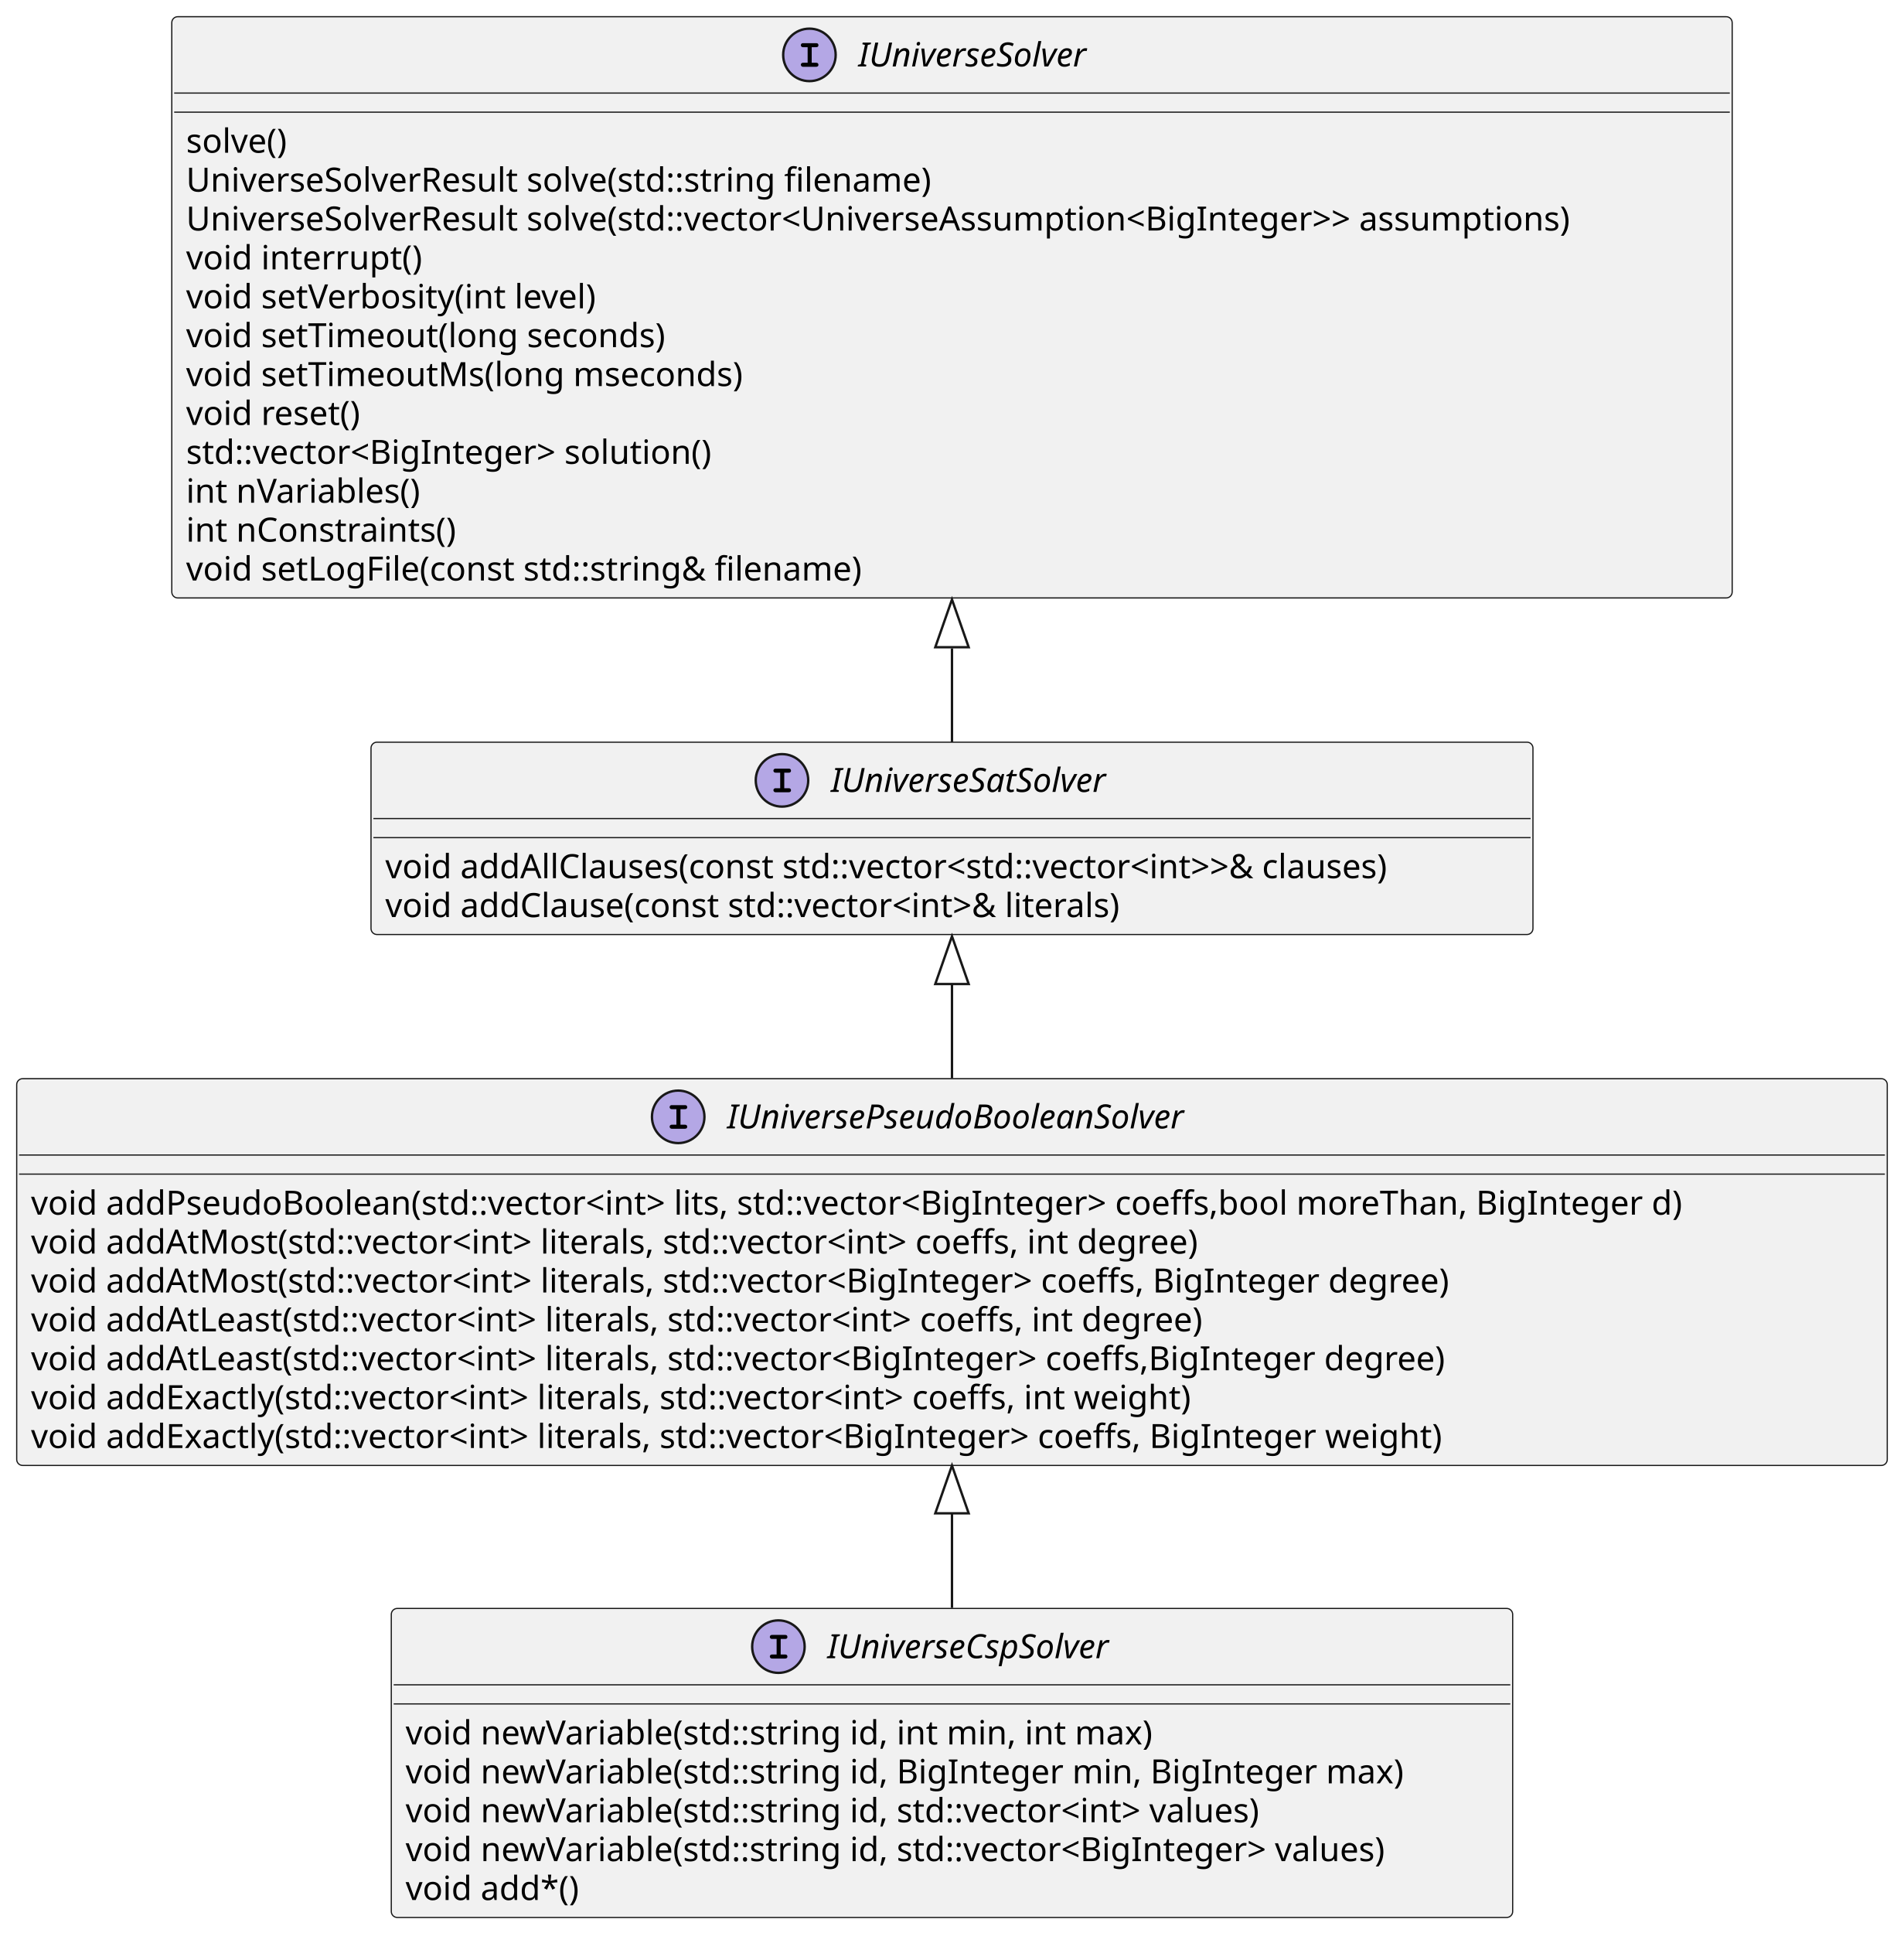
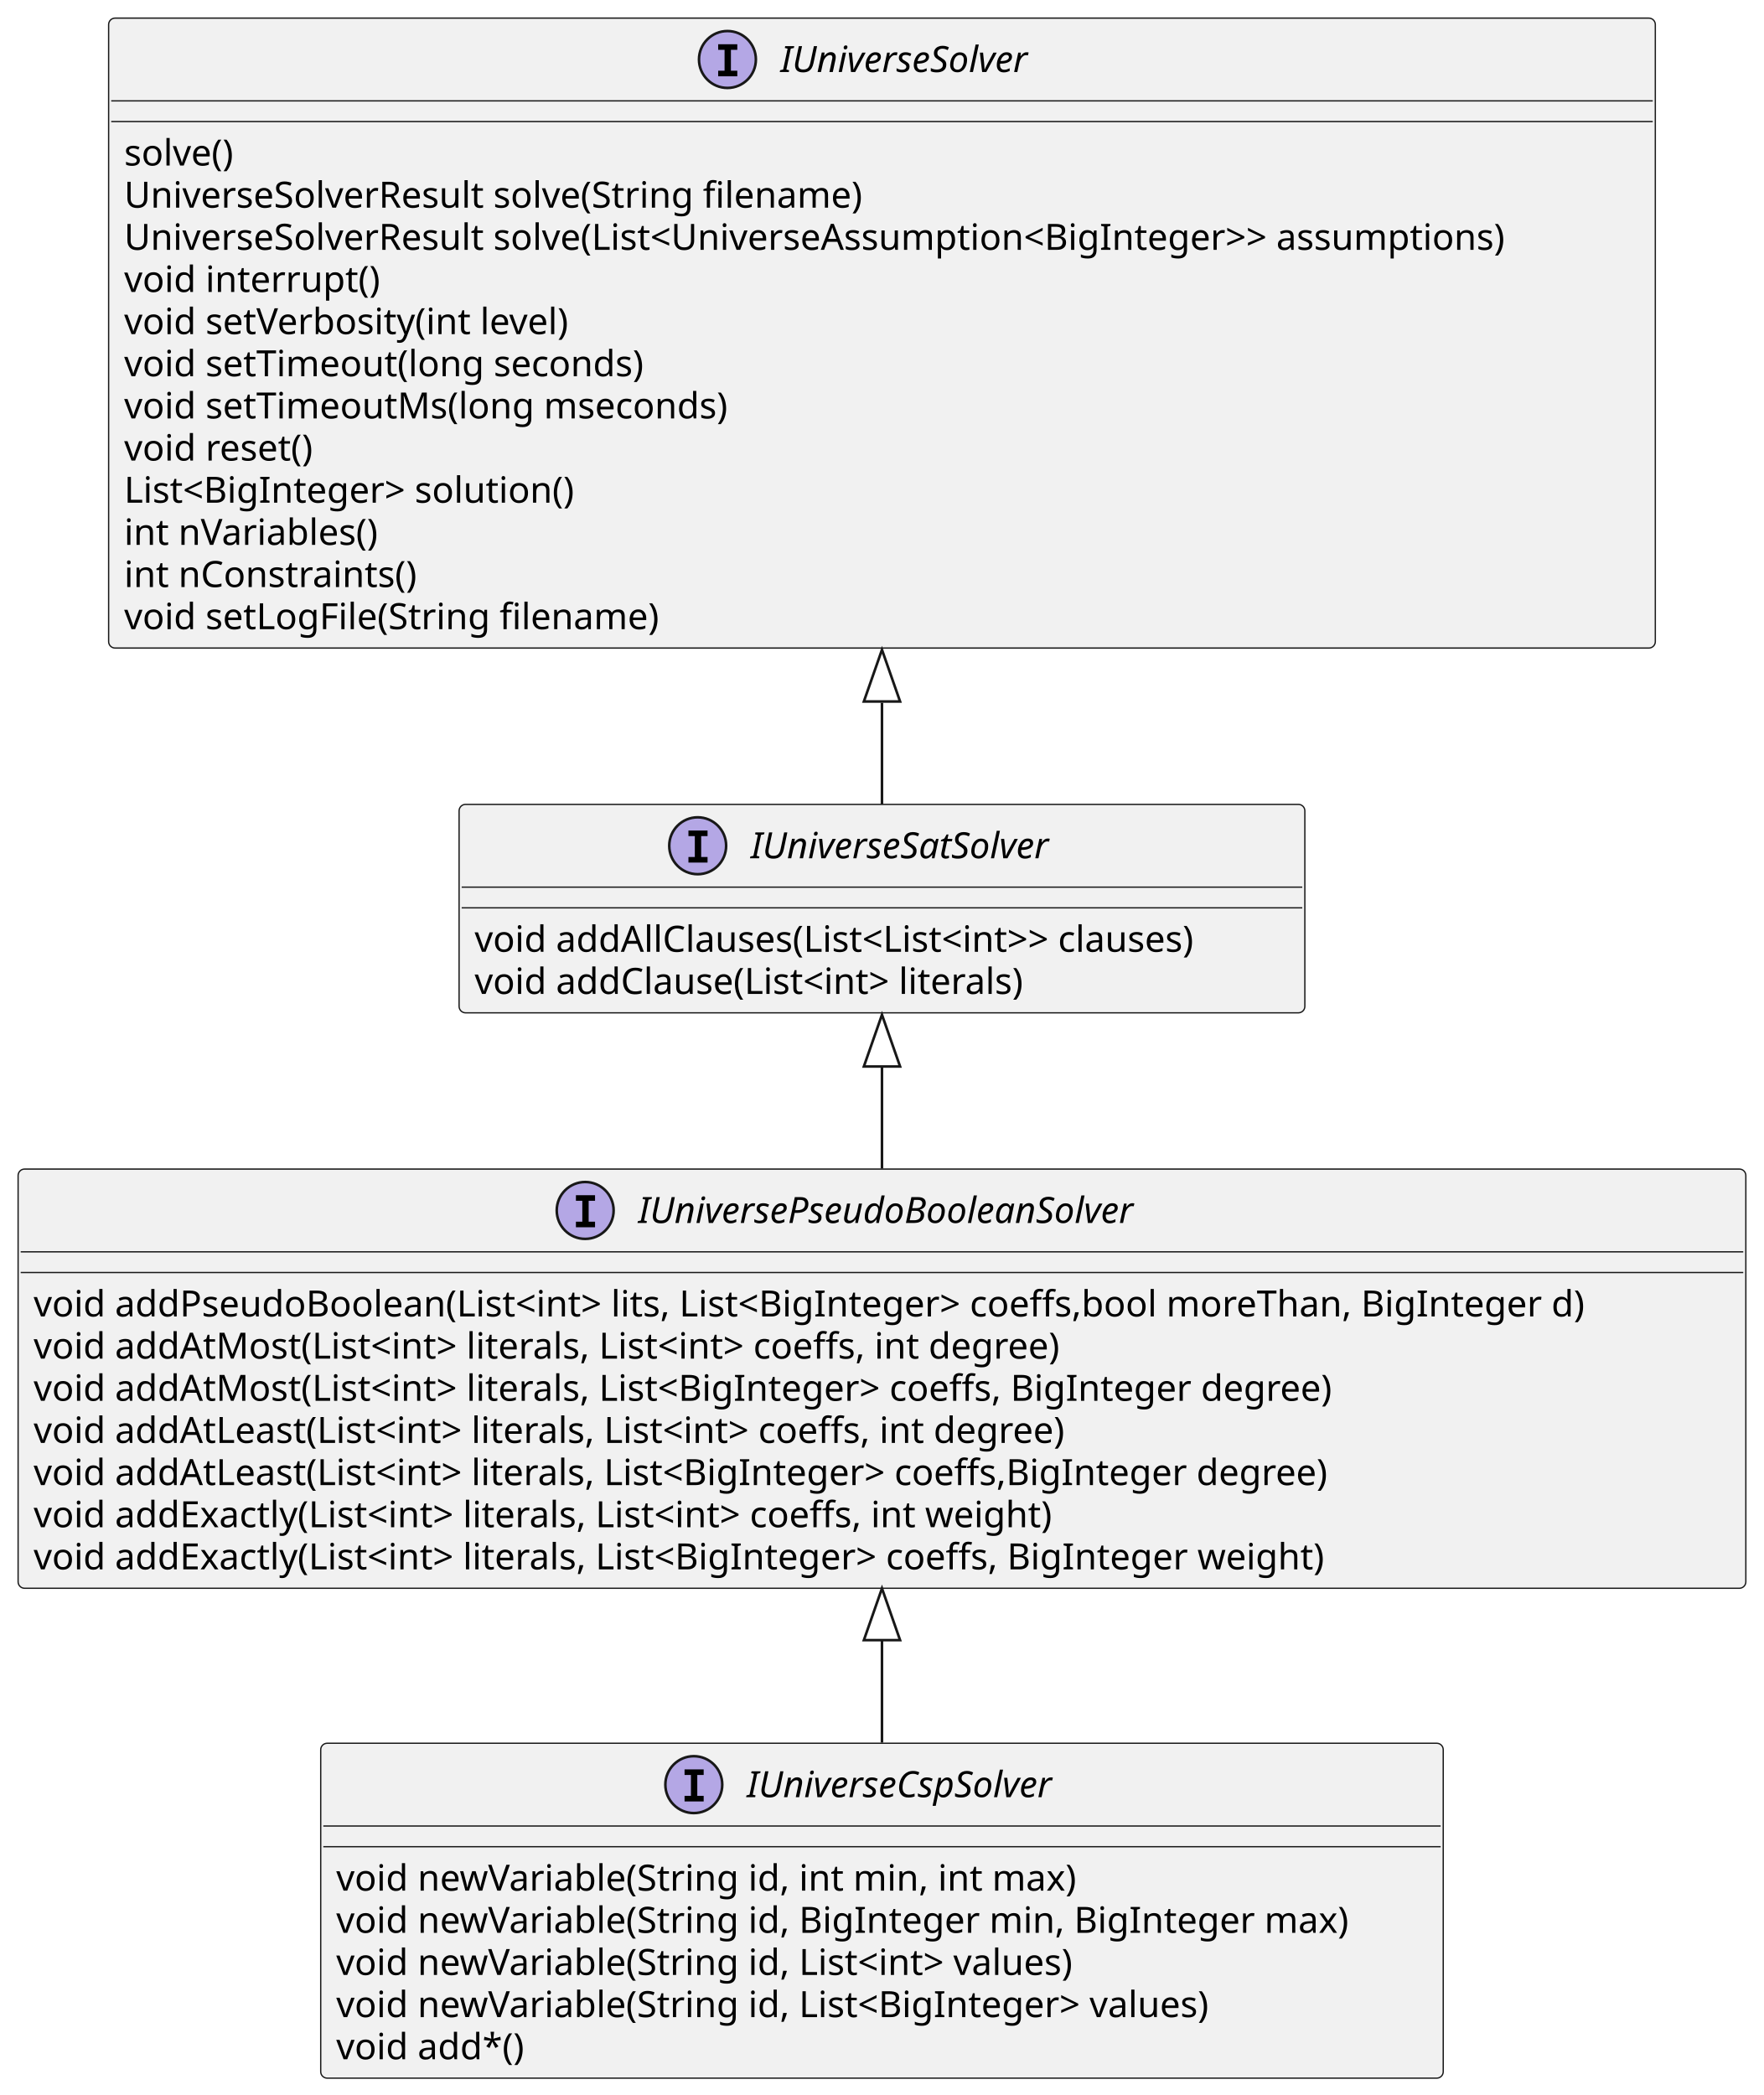
- <svg xmlns="http://www.w3.org/2000/svg" contentStyleType="text/css" height="810px" preserveAspectRatio="none" style="width:798px;height:810px;background:#FFFFFF;" version="1.1" viewBox="0 0 798 810" width="798px" zoomAndPan="magnify">
+ <svg xmlns="http://www.w3.org/2000/svg" contentStyleType="text/css" height="810px" preserveAspectRatio="none" style="width:682px;height:810px;background:#FFFFFF;" version="1.1" viewBox="0 0 682 810" width="682px" zoomAndPan="magnify">
  <defs />
  <g>
    <g id="elem_IUniverseSolver">
-       <rect codeLine="1" fill="#F1F1F1" height="243.562" id="IUniverseSolver" rx="2.5" ry="2.5" style="stroke:#181818;stroke-width:0.5;" width="654" x="72" y="7" />
-       <ellipse cx="339.25" cy="23" fill="#B4A7E5" rx="11" ry="11" style="stroke:#181818;stroke-width:1.0;" />
-       <path d="M340.203,19.781 L341.922,19.781 C342.312,19.781 342.5,19.75 342.625,19.672 C342.891,19.516 343.031,19.234 343.031,18.938 C343.031,18.672 342.922,18.406 342.688,18.234 C342.516,18.125 342.375,18.094 341.922,18.094 L336.781,18.094 C336.344,18.094 336.219,18.109 336.062,18.203 C335.812,18.359 335.656,18.656 335.656,18.938 C335.656,19.219 335.797,19.469 336.016,19.641 C336.172,19.75 336.359,19.781 336.781,19.781 L338.5,19.781 L338.5,26.297 L336.781,26.297 C336.344,26.297 336.219,26.312 336.062,26.422 C335.812,26.578 335.656,26.859 335.656,27.156 C335.656,27.406 335.797,27.672 336.016,27.828 C336.172,27.953 336.375,28 336.781,28 L341.922,28 C342.672,28 343.031,27.719 343.031,27.156 C343.031,26.875 342.922,26.625 342.688,26.453 C342.516,26.328 342.375,26.297 341.922,26.297 L340.203,26.297 L340.203,19.781 Z " fill="#000000" />
-       <text fill="#000000" font-family="sans-serif" font-size="14" font-style="italic" lengthAdjust="spacing" textLength="111" x="359.75" y="27.847">IUniverseSolver</text>
-       <line style="stroke:#181818;stroke-width:0.5;" x1="73" x2="725" y1="39" y2="39" />
-       <line style="stroke:#181818;stroke-width:0.5;" x1="73" x2="725" y1="47" y2="47" />
-       <text fill="#000000" font-family="sans-serif" font-size="14" lengthAdjust="spacing" textLength="47" x="78" y="63.995">solve()</text>
-       <text fill="#000000" font-family="sans-serif" font-size="14" lengthAdjust="spacing" textLength="344" x="78" y="80.292">UniverseSolverResult solve(std::string filename)</text>
-       <text fill="#000000" font-family="sans-serif" font-size="14" lengthAdjust="spacing" textLength="642" x="78" y="96.589">UniverseSolverResult solve(std::vector&lt;UniverseAssumption&lt;BigInteger&gt;&gt; assumptions)</text>
-       <text fill="#000000" font-family="sans-serif" font-size="14" lengthAdjust="spacing" textLength="110" x="78" y="112.886">void interrupt()</text>
-       <text fill="#000000" font-family="sans-serif" font-size="14" lengthAdjust="spacing" textLength="195" x="78" y="129.183">void setVerbosity(int level)</text>
-       <text fill="#000000" font-family="sans-serif" font-size="14" lengthAdjust="spacing" textLength="220" x="78" y="145.48">void setTimeout(long seconds)</text>
-       <text fill="#000000" font-family="sans-serif" font-size="14" lengthAdjust="spacing" textLength="253" x="78" y="161.776">void setTimeoutMs(long mseconds)</text>
-       <text fill="#000000" font-family="sans-serif" font-size="14" lengthAdjust="spacing" textLength="82" x="78" y="178.073">void reset()</text>
-       <text fill="#000000" font-family="sans-serif" font-size="14" lengthAdjust="spacing" textLength="249" x="78" y="194.37">std::vector&lt;BigInteger&gt; solution()</text>
-       <text fill="#000000" font-family="sans-serif" font-size="14" lengthAdjust="spacing" textLength="109" x="78" y="210.667">int nVariables()</text>
-       <text fill="#000000" font-family="sans-serif" font-size="14" lengthAdjust="spacing" textLength="126" x="78" y="226.964">int nConstraints()</text>
-       <text fill="#000000" font-family="sans-serif" font-size="14" lengthAdjust="spacing" textLength="315" x="78" y="243.261">void setLogFile(const std::string&amp; filename)</text>
+       <rect codeLine="1" fill="#F1F1F1" height="243.562" id="IUniverseSolver" rx="2.5" ry="2.5" style="stroke:#181818;stroke-width:0.5;" width="598" x="42" y="7" />
+       <ellipse cx="281.25" cy="23" fill="#B4A7E5" rx="11" ry="11" style="stroke:#181818;stroke-width:1.0;" />
+       <path d="M277.672,19.266 L277.672,17.109 L285.062,17.109 L285.062,19.266 L282.594,19.266 L282.594,27.344 L285.062,27.344 L285.062,29.5 L277.672,29.5 L277.672,27.344 L280.141,27.344 L280.141,19.266 L277.672,19.266 Z " fill="#000000" />
+       <text fill="#000000" font-family="sans-serif" font-size="14" font-style="italic" lengthAdjust="spacing" textLength="111" x="301.75" y="27.847">IUniverseSolver</text>
+       <line style="stroke:#181818;stroke-width:0.5;" x1="43" x2="639" y1="39" y2="39" />
+       <line style="stroke:#181818;stroke-width:0.5;" x1="43" x2="639" y1="47" y2="47" />
+       <text fill="#000000" font-family="sans-serif" font-size="14" lengthAdjust="spacing" textLength="47" x="48" y="63.995">solve()</text>
+       <text fill="#000000" font-family="sans-serif" font-size="14" lengthAdjust="spacing" textLength="311" x="48" y="80.292">UniverseSolverResult solve(String filename)</text>
+       <text fill="#000000" font-family="sans-serif" font-size="14" lengthAdjust="spacing" textLength="586" x="48" y="96.589">UniverseSolverResult solve(List&lt;UniverseAssumption&lt;BigInteger&gt;&gt; assumptions)</text>
+       <text fill="#000000" font-family="sans-serif" font-size="14" lengthAdjust="spacing" textLength="106" x="48" y="112.886">void interrupt()</text>
+       <text fill="#000000" font-family="sans-serif" font-size="14" lengthAdjust="spacing" textLength="188" x="48" y="129.183">void setVerbosity(int level)</text>
+       <text fill="#000000" font-family="sans-serif" font-size="14" lengthAdjust="spacing" textLength="217" x="48" y="145.48">void setTimeout(long seconds)</text>
+       <text fill="#000000" font-family="sans-serif" font-size="14" lengthAdjust="spacing" textLength="250" x="48" y="161.776">void setTimeoutMs(long mseconds)</text>
+       <text fill="#000000" font-family="sans-serif" font-size="14" lengthAdjust="spacing" textLength="80" x="48" y="178.073">void reset()</text>
+       <text fill="#000000" font-family="sans-serif" font-size="14" lengthAdjust="spacing" textLength="192" x="48" y="194.37">List&lt;BigInteger&gt; solution()</text>
+       <text fill="#000000" font-family="sans-serif" font-size="14" lengthAdjust="spacing" textLength="108" x="48" y="210.667">int nVariables()</text>
+       <text fill="#000000" font-family="sans-serif" font-size="14" lengthAdjust="spacing" textLength="121" x="48" y="226.964">int nConstraints()</text>
+       <text fill="#000000" font-family="sans-serif" font-size="14" lengthAdjust="spacing" textLength="225" x="48" y="243.261">void setLogFile(String filename)</text>
    </g>
    <g id="elem_IUniverseSatSolver">
-       <rect codeLine="15" fill="#F1F1F1" height="80.594" id="IUniverseSatSolver" rx="2.5" ry="2.5" style="stroke:#181818;stroke-width:0.5;" width="487" x="155.5" y="311" />
-       <ellipse cx="327.75" cy="327" fill="#B4A7E5" rx="11" ry="11" style="stroke:#181818;stroke-width:1.0;" />
-       <path d="M328.703,323.781 L330.422,323.781 C330.812,323.781 331,323.75 331.125,323.672 C331.391,323.516 331.531,323.234 331.531,322.938 C331.531,322.672 331.422,322.406 331.188,322.234 C331.016,322.125 330.875,322.094 330.422,322.094 L325.281,322.094 C324.844,322.094 324.719,322.109 324.562,322.203 C324.312,322.359 324.156,322.656 324.156,322.938 C324.156,323.219 324.297,323.469 324.516,323.641 C324.672,323.75 324.859,323.781 325.281,323.781 L327,323.781 L327,330.297 L325.281,330.297 C324.844,330.297 324.719,330.312 324.562,330.422 C324.312,330.578 324.156,330.859 324.156,331.156 C324.156,331.406 324.297,331.672 324.516,331.828 C324.672,331.953 324.875,332 325.281,332 L330.422,332 C331.172,332 331.531,331.719 331.531,331.156 C331.531,330.875 331.422,330.625 331.188,330.453 C331.016,330.328 330.875,330.297 330.422,330.297 L328.703,330.297 L328.703,323.781 Z " fill="#000000" />
-       <text fill="#000000" font-family="sans-serif" font-size="14" font-style="italic" lengthAdjust="spacing" textLength="134" x="348.25" y="331.847">IUniverseSatSolver</text>
-       <line style="stroke:#181818;stroke-width:0.5;" x1="156.5" x2="641.5" y1="343" y2="343" />
-       <line style="stroke:#181818;stroke-width:0.5;" x1="156.5" x2="641.5" y1="351" y2="351" />
-       <text fill="#000000" font-family="sans-serif" font-size="14" lengthAdjust="spacing" textLength="475" x="161.5" y="367.995">void addAllClauses(const std::vector&lt;std::vector&lt;int&gt;&gt;&amp; clauses)</text>
-       <text fill="#000000" font-family="sans-serif" font-size="14" lengthAdjust="spacing" textLength="346" x="161.5" y="384.292">void addClause(const std::vector&lt;int&gt;&amp; literals)</text>
+       <rect codeLine="15" fill="#F1F1F1" height="80.594" id="IUniverseSatSolver" rx="2.5" ry="2.5" style="stroke:#181818;stroke-width:0.5;" width="327" x="177.5" y="311" />
+       <ellipse cx="269.75" cy="327" fill="#B4A7E5" rx="11" ry="11" style="stroke:#181818;stroke-width:1.0;" />
+       <path d="M266.172,323.266 L266.172,321.109 L273.562,321.109 L273.562,323.266 L271.094,323.266 L271.094,331.344 L273.562,331.344 L273.562,333.5 L266.172,333.5 L266.172,331.344 L268.641,331.344 L268.641,323.266 L266.172,323.266 Z " fill="#000000" />
+       <text fill="#000000" font-family="sans-serif" font-size="14" font-style="italic" lengthAdjust="spacing" textLength="134" x="290.25" y="331.847">IUniverseSatSolver</text>
+       <line style="stroke:#181818;stroke-width:0.5;" x1="178.5" x2="503.5" y1="343" y2="343" />
+       <line style="stroke:#181818;stroke-width:0.5;" x1="178.5" x2="503.5" y1="351" y2="351" />
+       <text fill="#000000" font-family="sans-serif" font-size="14" lengthAdjust="spacing" textLength="315" x="183.5" y="367.995">void addAllClauses(List&lt;List&lt;int&gt;&gt; clauses)</text>
+       <text fill="#000000" font-family="sans-serif" font-size="14" lengthAdjust="spacing" textLength="237" x="183.5" y="384.292">void addClause(List&lt;int&gt; literals)</text>
    </g>
    <g id="elem_IUniversePseudoBooleanSolver">
-       <rect codeLine="19" fill="#F1F1F1" height="162.078" id="IUniversePseudoBooleanSolver" rx="2.5" ry="2.5" style="stroke:#181818;stroke-width:0.5;" width="784" x="7" y="452" />
-       <ellipse cx="284.25" cy="468" fill="#B4A7E5" rx="11" ry="11" style="stroke:#181818;stroke-width:1.0;" />
-       <path d="M285.203,464.781 L286.922,464.781 C287.312,464.781 287.5,464.75 287.625,464.672 C287.891,464.516 288.031,464.234 288.031,463.938 C288.031,463.672 287.922,463.406 287.688,463.234 C287.516,463.125 287.375,463.094 286.922,463.094 L281.781,463.094 C281.344,463.094 281.219,463.109 281.062,463.203 C280.812,463.359 280.656,463.656 280.656,463.938 C280.656,464.219 280.797,464.469 281.016,464.641 C281.172,464.75 281.359,464.781 281.781,464.781 L283.5,464.781 L283.5,471.297 L281.781,471.297 C281.344,471.297 281.219,471.312 281.062,471.422 C280.812,471.578 280.656,471.859 280.656,472.156 C280.656,472.406 280.797,472.672 281.016,472.828 C281.172,472.953 281.375,473 281.781,473 L286.922,473 C287.672,473 288.031,472.719 288.031,472.156 C288.031,471.875 287.922,471.625 287.688,471.453 C287.516,471.328 287.375,471.297 286.922,471.297 L285.203,471.297 L285.203,464.781 Z " fill="#000000" />
-       <text fill="#000000" font-family="sans-serif" font-size="14" font-style="italic" lengthAdjust="spacing" textLength="221" x="304.75" y="472.847">IUniversePseudoBooleanSolver</text>
-       <line style="stroke:#181818;stroke-width:0.5;" x1="8" x2="790" y1="484" y2="484" />
-       <line style="stroke:#181818;stroke-width:0.5;" x1="8" x2="790" y1="492" y2="492" />
-       <text fill="#000000" font-family="sans-serif" font-size="14" lengthAdjust="spacing" textLength="772" x="13" y="508.995">void addPseudoBoolean(std::vector&lt;int&gt; lits, std::vector&lt;BigInteger&gt; coeffs,bool moreThan, BigInteger d)</text>
-       <text fill="#000000" font-family="sans-serif" font-size="14" lengthAdjust="spacing" textLength="559" x="13" y="525.292">void addAtMost(std::vector&lt;int&gt; literals, std::vector&lt;int&gt; coeffs, int degree)</text>
-       <text fill="#000000" font-family="sans-serif" font-size="14" lengthAdjust="spacing" textLength="671" x="13" y="541.589">void addAtMost(std::vector&lt;int&gt; literals, std::vector&lt;BigInteger&gt; coeffs, BigInteger degree)</text>
-       <text fill="#000000" font-family="sans-serif" font-size="14" lengthAdjust="spacing" textLength="563" x="13" y="557.886">void addAtLeast(std::vector&lt;int&gt; literals, std::vector&lt;int&gt; coeffs, int degree)</text>
-       <text fill="#000000" font-family="sans-serif" font-size="14" lengthAdjust="spacing" textLength="671" x="13" y="574.183">void addAtLeast(std::vector&lt;int&gt; literals, std::vector&lt;BigInteger&gt; coeffs,BigInteger degree)</text>
-       <text fill="#000000" font-family="sans-serif" font-size="14" lengthAdjust="spacing" textLength="557" x="13" y="590.48">void addExactly(std::vector&lt;int&gt; literals, std::vector&lt;int&gt; coeffs, int weight)</text>
-       <text fill="#000000" font-family="sans-serif" font-size="14" lengthAdjust="spacing" textLength="669" x="13" y="606.776">void addExactly(std::vector&lt;int&gt; literals, std::vector&lt;BigInteger&gt; coeffs, BigInteger weight)</text>
+       <rect codeLine="19" fill="#F1F1F1" height="162.078" id="IUniversePseudoBooleanSolver" rx="2.5" ry="2.5" style="stroke:#181818;stroke-width:0.5;" width="668" x="7" y="452" />
+       <ellipse cx="226.25" cy="468" fill="#B4A7E5" rx="11" ry="11" style="stroke:#181818;stroke-width:1.0;" />
+       <path d="M222.672,464.266 L222.672,462.109 L230.062,462.109 L230.062,464.266 L227.594,464.266 L227.594,472.344 L230.062,472.344 L230.062,474.5 L222.672,474.5 L222.672,472.344 L225.141,472.344 L225.141,464.266 L222.672,464.266 Z " fill="#000000" />
+       <text fill="#000000" font-family="sans-serif" font-size="14" font-style="italic" lengthAdjust="spacing" textLength="221" x="246.75" y="472.847">IUniversePseudoBooleanSolver</text>
+       <line style="stroke:#181818;stroke-width:0.5;" x1="8" x2="674" y1="484" y2="484" />
+       <line style="stroke:#181818;stroke-width:0.5;" x1="8" x2="674" y1="492" y2="492" />
+       <text fill="#000000" font-family="sans-serif" font-size="14" lengthAdjust="spacing" textLength="656" x="13" y="508.995">void addPseudoBoolean(List&lt;int&gt; lits, List&lt;BigInteger&gt; coeffs,bool moreThan, BigInteger d)</text>
+       <text fill="#000000" font-family="sans-serif" font-size="14" lengthAdjust="spacing" textLength="439" x="13" y="525.292">void addAtMost(List&lt;int&gt; literals, List&lt;int&gt; coeffs, int degree)</text>
+       <text fill="#000000" font-family="sans-serif" font-size="14" lengthAdjust="spacing" textLength="551" x="13" y="541.589">void addAtMost(List&lt;int&gt; literals, List&lt;BigInteger&gt; coeffs, BigInteger degree)</text>
+       <text fill="#000000" font-family="sans-serif" font-size="14" lengthAdjust="spacing" textLength="444" x="13" y="557.886">void addAtLeast(List&lt;int&gt; literals, List&lt;int&gt; coeffs, int degree)</text>
+       <text fill="#000000" font-family="sans-serif" font-size="14" lengthAdjust="spacing" textLength="552" x="13" y="574.183">void addAtLeast(List&lt;int&gt; literals, List&lt;BigInteger&gt; coeffs,BigInteger degree)</text>
+       <text fill="#000000" font-family="sans-serif" font-size="14" lengthAdjust="spacing" textLength="438" x="13" y="590.48">void addExactly(List&lt;int&gt; literals, List&lt;int&gt; coeffs, int weight)</text>
+       <text fill="#000000" font-family="sans-serif" font-size="14" lengthAdjust="spacing" textLength="550" x="13" y="606.776">void addExactly(List&lt;int&gt; literals, List&lt;BigInteger&gt; coeffs, BigInteger weight)</text>
    </g>
    <g id="elem_IUniverseCspSolver">
-       <rect codeLine="29" fill="#F1F1F1" height="129.484" id="IUniverseCspSolver" rx="2.5" ry="2.5" style="stroke:#181818;stroke-width:0.5;" width="470" x="164" y="674" />
-       <ellipse cx="326.25" cy="690" fill="#B4A7E5" rx="11" ry="11" style="stroke:#181818;stroke-width:1.0;" />
-       <path d="M327.203,686.781 L328.922,686.781 C329.312,686.781 329.5,686.75 329.625,686.672 C329.891,686.516 330.031,686.234 330.031,685.938 C330.031,685.672 329.922,685.406 329.688,685.234 C329.516,685.125 329.375,685.094 328.922,685.094 L323.781,685.094 C323.344,685.094 323.219,685.109 323.062,685.203 C322.812,685.359 322.656,685.656 322.656,685.938 C322.656,686.219 322.797,686.469 323.016,686.641 C323.172,686.75 323.359,686.781 323.781,686.781 L325.5,686.781 L325.5,693.297 L323.781,693.297 C323.344,693.297 323.219,693.312 323.062,693.422 C322.812,693.578 322.656,693.859 322.656,694.156 C322.656,694.406 322.797,694.672 323.016,694.828 C323.172,694.953 323.375,695 323.781,695 L328.922,695 C329.672,695 330.031,694.719 330.031,694.156 C330.031,693.875 329.922,693.625 329.688,693.453 C329.516,693.328 329.375,693.297 328.922,693.297 L327.203,693.297 L327.203,686.781 Z " fill="#000000" />
-       <text fill="#000000" font-family="sans-serif" font-size="14" font-style="italic" lengthAdjust="spacing" textLength="137" x="346.75" y="694.847">IUniverseCspSolver</text>
-       <line style="stroke:#181818;stroke-width:0.5;" x1="165" x2="633" y1="706" y2="706" />
-       <line style="stroke:#181818;stroke-width:0.5;" x1="165" x2="633" y1="714" y2="714" />
-       <text fill="#000000" font-family="sans-serif" font-size="14" lengthAdjust="spacing" textLength="345" x="170" y="730.995">void newVariable(std::string id, int min, int max)</text>
-       <text fill="#000000" font-family="sans-serif" font-size="14" lengthAdjust="spacing" textLength="457" x="170" y="747.292">void newVariable(std::string id, BigInteger min, BigInteger max)</text>
-       <text fill="#000000" font-family="sans-serif" font-size="14" lengthAdjust="spacing" textLength="402" x="170" y="763.589">void newVariable(std::string id, std::vector&lt;int&gt; values)</text>
-       <text fill="#000000" font-family="sans-serif" font-size="14" lengthAdjust="spacing" textLength="458" x="170" y="779.886">void newVariable(std::string id, std::vector&lt;BigInteger&gt; values)</text>
-       <text fill="#000000" font-family="sans-serif" font-size="14" lengthAdjust="spacing" textLength="77" x="170" y="796.183">void add*()</text>
+       <rect codeLine="29" fill="#F1F1F1" height="129.484" id="IUniverseCspSolver" rx="2.5" ry="2.5" style="stroke:#181818;stroke-width:0.5;" width="434" x="124" y="674" />
+       <ellipse cx="268.25" cy="690" fill="#B4A7E5" rx="11" ry="11" style="stroke:#181818;stroke-width:1.0;" />
+       <path d="M264.672,686.266 L264.672,684.109 L272.062,684.109 L272.062,686.266 L269.594,686.266 L269.594,694.344 L272.062,694.344 L272.062,696.5 L264.672,696.5 L264.672,694.344 L267.141,694.344 L267.141,686.266 L264.672,686.266 Z " fill="#000000" />
+       <text fill="#000000" font-family="sans-serif" font-size="14" font-style="italic" lengthAdjust="spacing" textLength="137" x="288.75" y="694.847">IUniverseCspSolver</text>
+       <line style="stroke:#181818;stroke-width:0.5;" x1="125" x2="557" y1="706" y2="706" />
+       <line style="stroke:#181818;stroke-width:0.5;" x1="125" x2="557" y1="714" y2="714" />
+       <text fill="#000000" font-family="sans-serif" font-size="14" lengthAdjust="spacing" textLength="310" x="130" y="730.995">void newVariable(String id, int min, int max)</text>
+       <text fill="#000000" font-family="sans-serif" font-size="14" lengthAdjust="spacing" textLength="422" x="130" y="747.292">void newVariable(String id, BigInteger min, BigInteger max)</text>
+       <text fill="#000000" font-family="sans-serif" font-size="14" lengthAdjust="spacing" textLength="316" x="130" y="763.589">void newVariable(String id, List&lt;int&gt; values)</text>
+       <text fill="#000000" font-family="sans-serif" font-size="14" lengthAdjust="spacing" textLength="372" x="130" y="779.886">void newVariable(String id, List&lt;BigInteger&gt; values)</text>
+       <text fill="#000000" font-family="sans-serif" font-size="14" lengthAdjust="spacing" textLength="78" x="130" y="796.183">void add*()</text>
    </g>
    <g id="link_IUniverseSolver_IUniverseSatSolver">
-       <path codeLine="37" d="M399,271.702 C399,285.912 399,299.361 399,310.992 " fill="none" id="IUniverseSolver-backto-IUniverseSatSolver" style="stroke:#181818;stroke-width:1.0;" />
-       <polygon fill="none" points="392,271.216,399,251.216,406,271.216,392,271.216" style="stroke:#181818;stroke-width:1.0;" />
+       <path codeLine="37" d="M341,271.7 C341,285.91 341,299.36 341,310.99 " fill="none" id="IUniverseSolver-backto-IUniverseSatSolver" style="stroke:#181818;stroke-width:1.0;" />
+       <polygon fill="none" points="334,271.22,341,251.22,348,271.22,334,271.22" style="stroke:#181818;stroke-width:1.0;" />
    </g>
    <g id="link_IUniverseSatSolver_IUniversePseudoBooleanSolver">
-       <path codeLine="38" d="M399,412.51 C399,425.114 399,438.6 399,451.807 " fill="none" id="IUniverseSatSolver-backto-IUniversePseudoBooleanSolver" style="stroke:#181818;stroke-width:1.0;" />
-       <polygon fill="none" points="392,412.337,399,392.337,406,412.337,392,412.337" style="stroke:#181818;stroke-width:1.0;" />
+       <path codeLine="38" d="M341,412.51 C341,425.11 341,438.6 341,451.81 " fill="none" id="IUniverseSatSolver-backto-IUniversePseudoBooleanSolver" style="stroke:#181818;stroke-width:1.0;" />
+       <polygon fill="none" points="334,412.34,341,392.34,348,412.34,334,412.34" style="stroke:#181818;stroke-width:1.0;" />
    </g>
    <g id="link_IUniversePseudoBooleanSolver_IUniverseCspSolver">
-       <path codeLine="39" d="M399,634.356 C399,647.775 399,661.226 399,673.775 " fill="none" id="IUniversePseudoBooleanSolver-backto-IUniverseCspSolver" style="stroke:#181818;stroke-width:1.0;" />
-       <polygon fill="none" points="392,634.137,399,614.136,406,634.136,392,634.137" style="stroke:#181818;stroke-width:1.0;" />
+       <path codeLine="39" d="M341,634.36 C341,647.77 341,661.23 341,673.78 " fill="none" id="IUniversePseudoBooleanSolver-backto-IUniverseCspSolver" style="stroke:#181818;stroke-width:1.0;" />
+       <polygon fill="none" points="334,634.14,341,614.14,348,634.14,334,634.14" style="stroke:#181818;stroke-width:1.0;" />
    </g>
  </g>
</svg>
